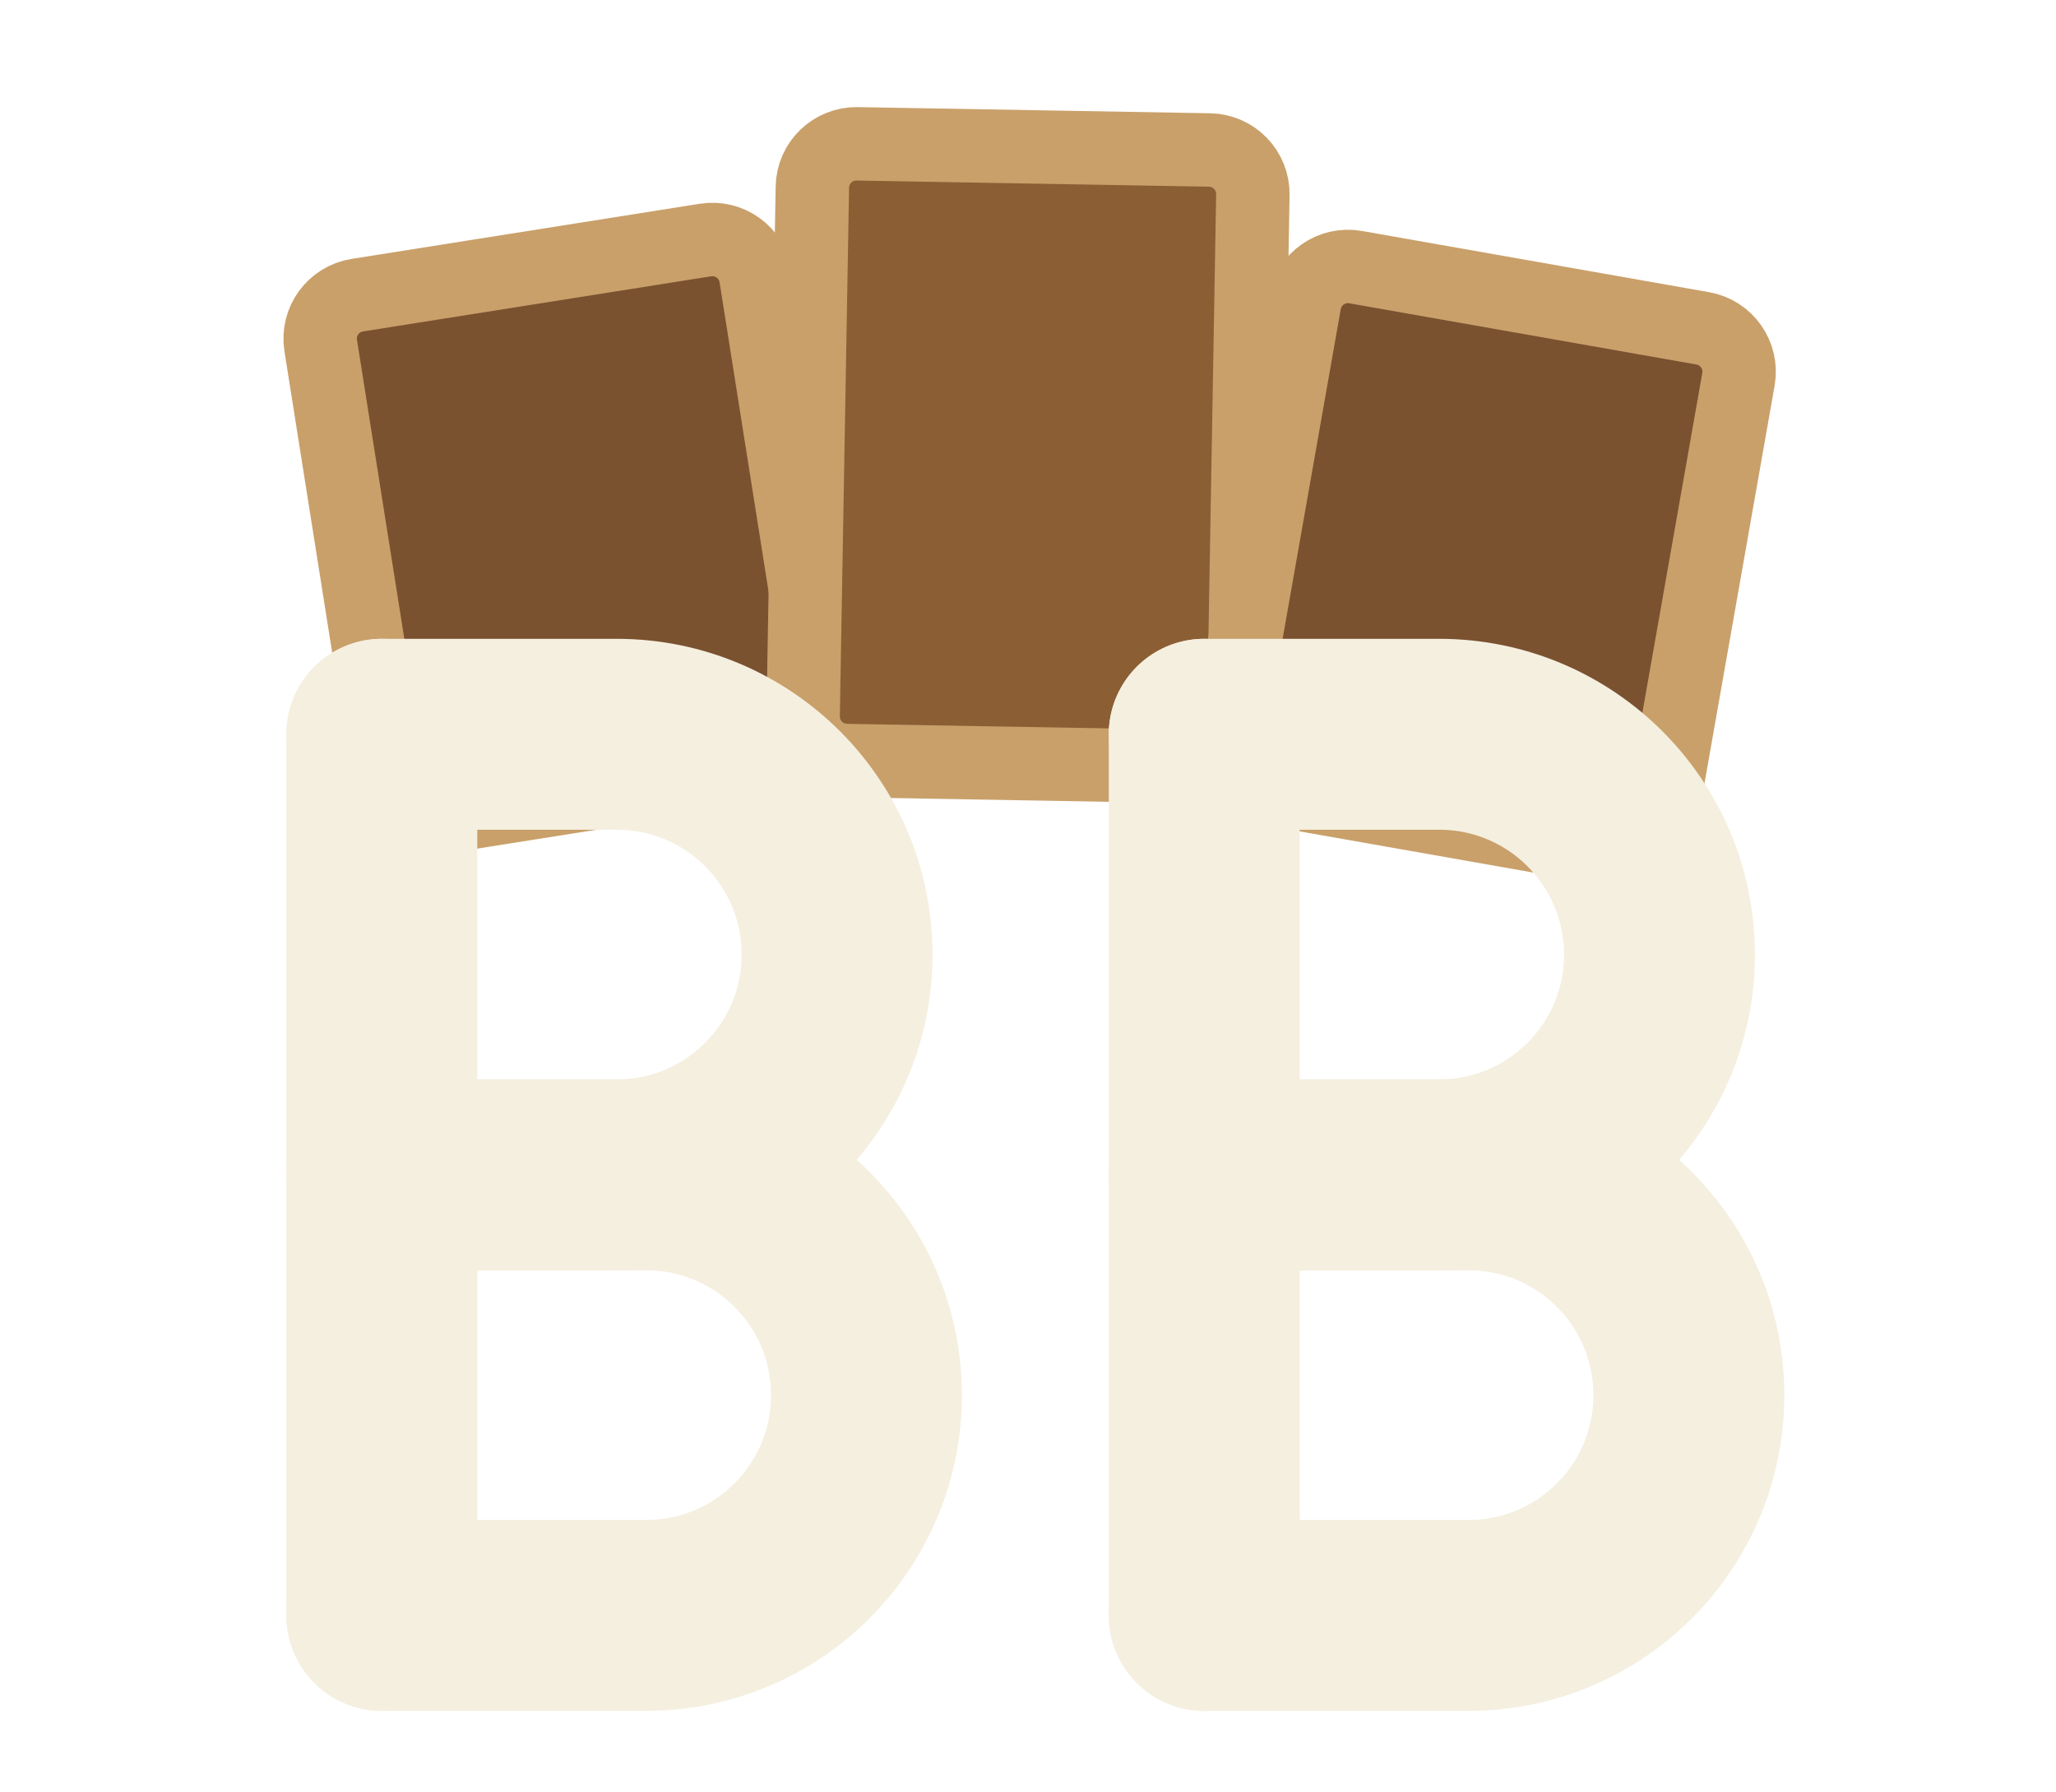
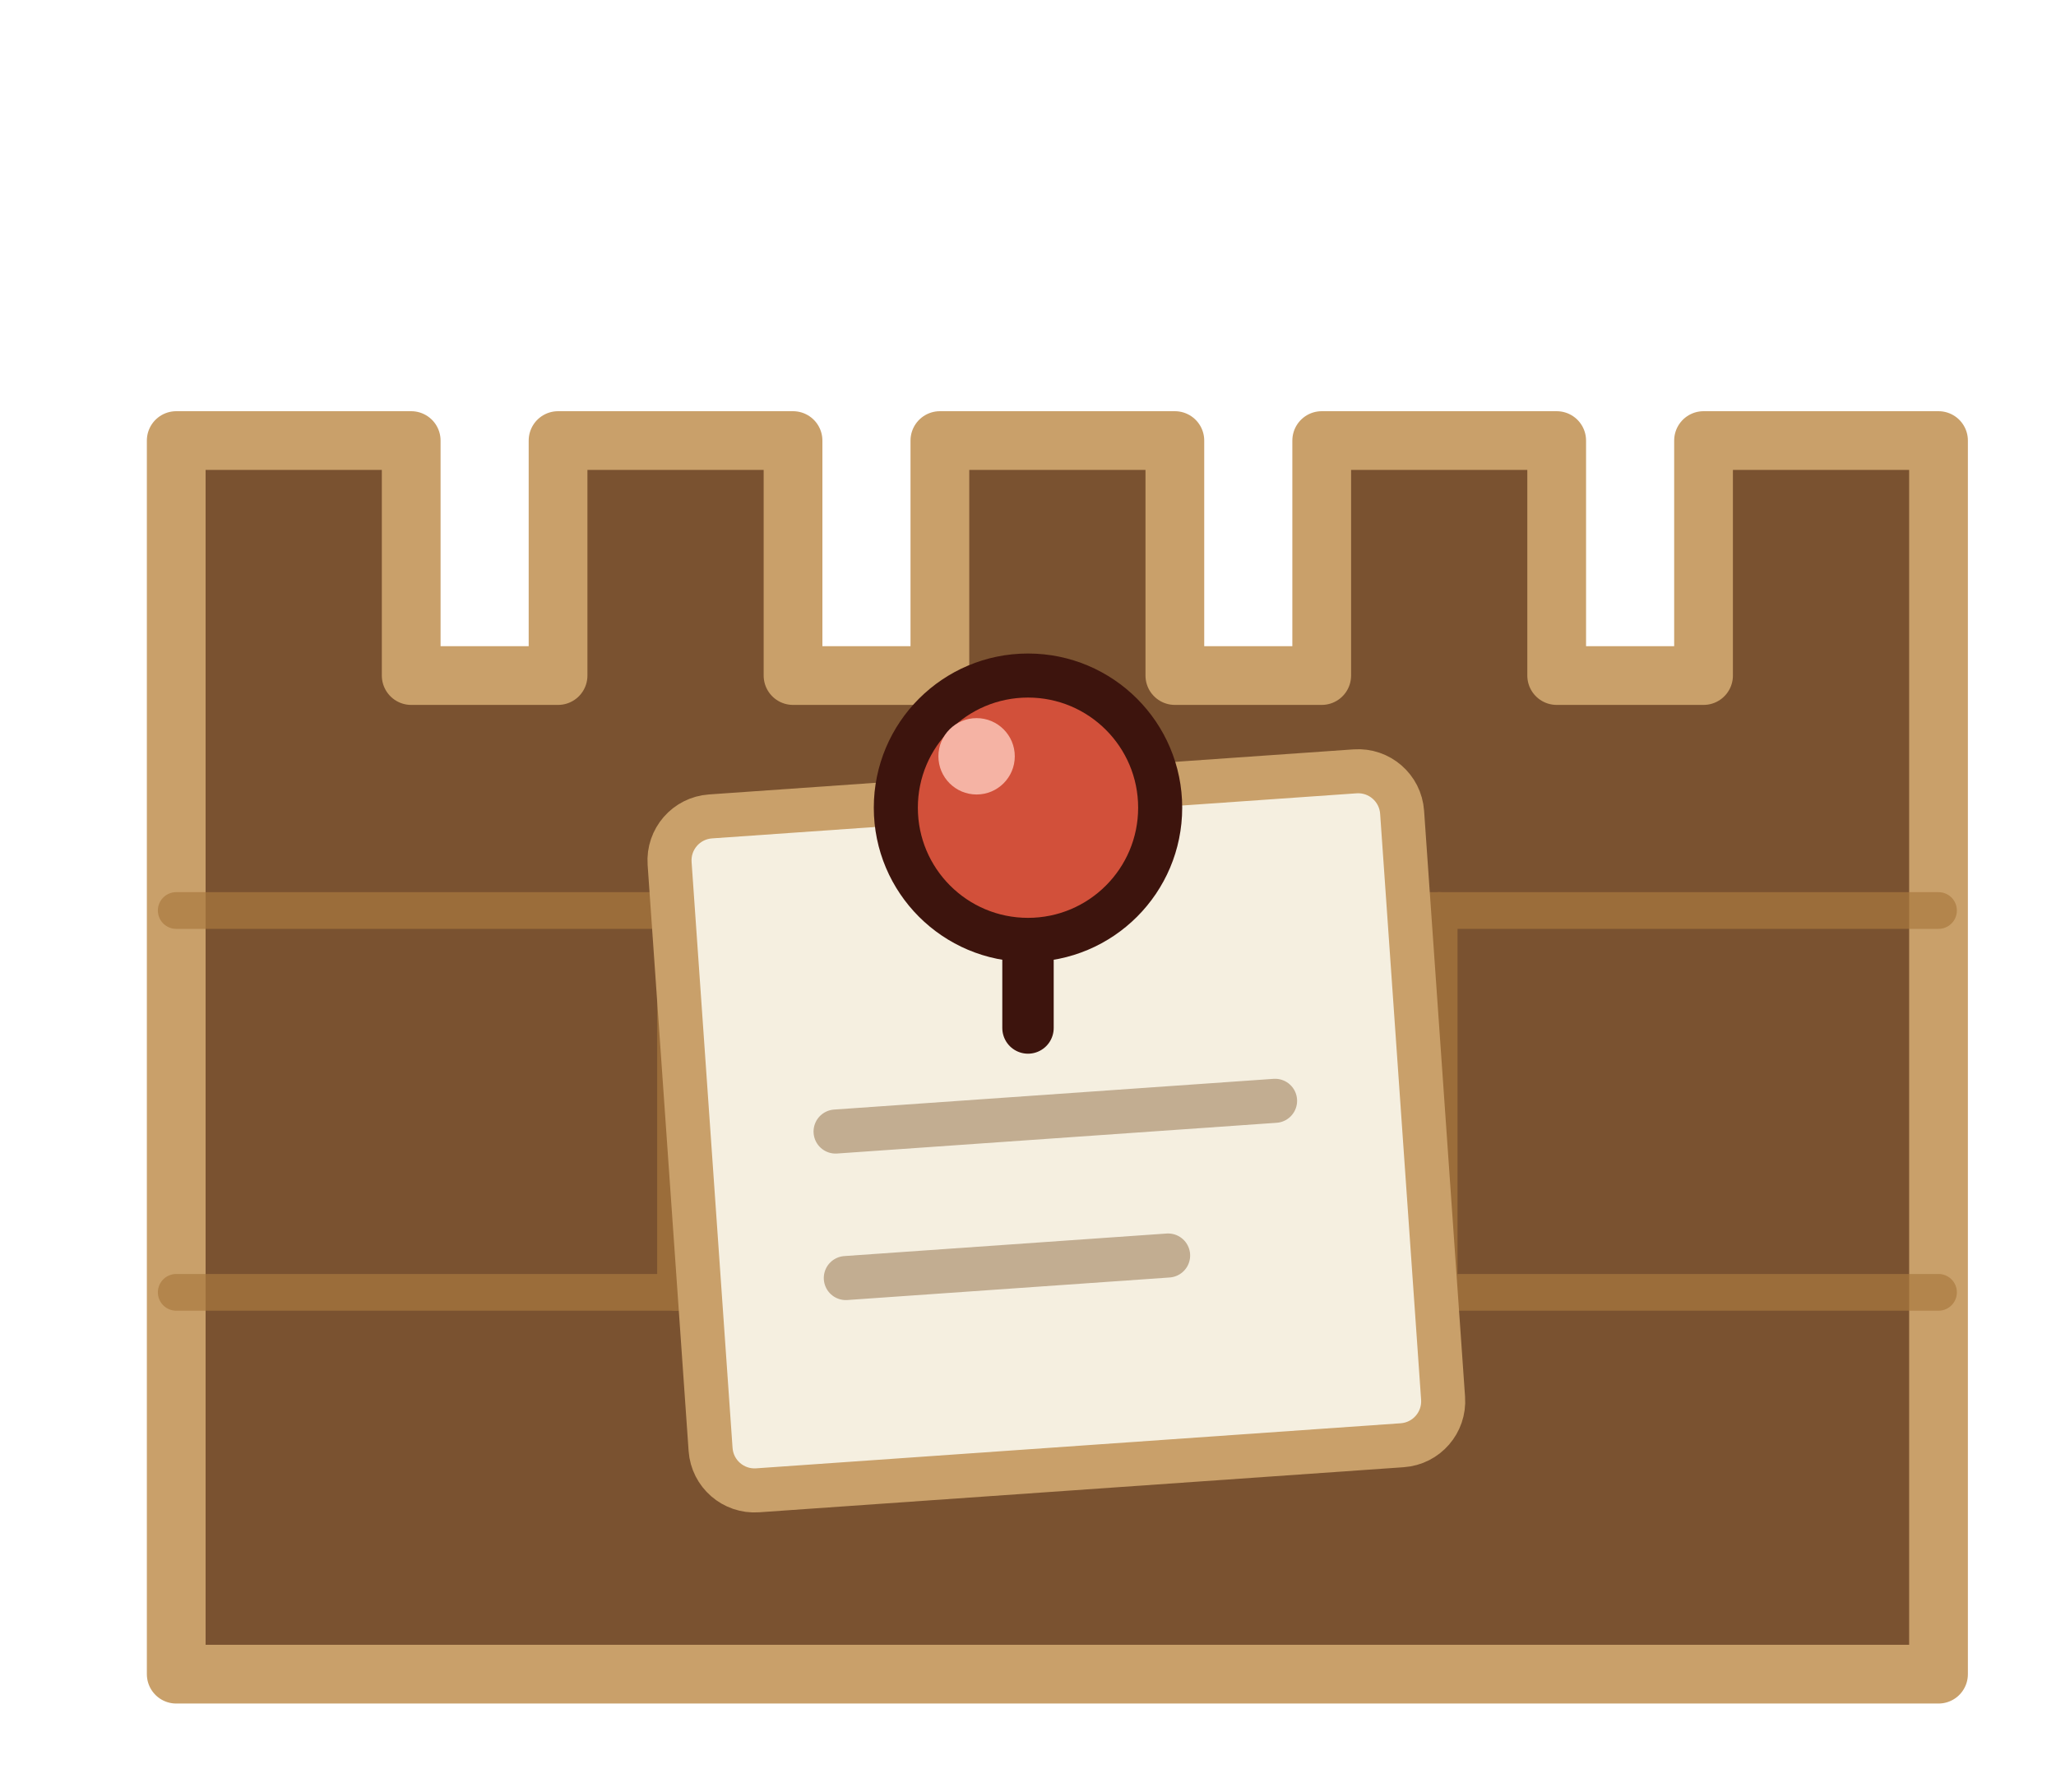
- <svg xmlns="http://www.w3.org/2000/svg" viewBox="0 0 140 122" role="img" aria-label="Borough Boards">
-   <g fill="none" stroke-linecap="round" stroke-linejoin="round">
-     <g stroke="#c9a06a" stroke-width="5">
-       <rect x="24" y="18" width="30" height="36" rx="3" transform="rotate(-9 39 36)" fill="#7a5230" />
-       <rect x="55" y="10" width="30" height="42" rx="3" transform="rotate(1 70 31)" fill="#8b5e34" />
-       <rect x="86" y="20" width="30" height="36" rx="3" transform="rotate(10 101 38)" fill="#7a5230" />
+ <svg xmlns="http://www.w3.org/2000/svg" viewBox="0 0 140 122" role="img" aria-label="Pinhold">
+   <g stroke-linecap="round" stroke-linejoin="round">
+     <path d="M 12 114 V 30 H 28 V 46 H 38 V 30 H 54 V 46 H 64 V 30 H 80 V 46 H 90 V 30 H 106 V 46 H 116 V 30 H 132 V 114 Z" fill="#7a5230" stroke="#c9a06a" stroke-width="4" />
+     <g stroke="#a9793f" stroke-width="2.5" opacity="0.7">
+       <path d="M 12 62 H 132" />
+       <path d="M 12 88 H 132" />
+       <path d="M 46 62 V 88" />
+       <path d="M 98 62 V 88" />
    </g>
-     <g stroke="#f5efe0" stroke-width="13">
-       <path d="M 26 50 V 110" />
-       <path d="M 26 50 H 42 A 15 15 0 0 1 42 80 H 26" />
-       <path d="M 26 80 H 44 A 15 15 0 0 1 44 110 H 26" />
-       <path d="M 82 50 V 110" />
-       <path d="M 82 50 H 98 A 15 15 0 0 1 98 80 H 82" />
-       <path d="M 82 80 H 100 A 15 15 0 0 1 100 110 H 82" />
+     <g transform="rotate(-4 72 78)">
+       <rect x="47" y="54" width="50" height="46" rx="3" fill="#f5efe0" stroke="#c9a06a" stroke-width="3" />
+       <g stroke="#b8a184" stroke-width="3" opacity="0.85">
+         <path d="M 57 76 H 87" />
+         <path d="M 57 86 H 79" />
+       </g>
    </g>
+     <path d="M 70 60 V 70" stroke="#3d140d" stroke-width="3.5" />
+     <circle cx="70" cy="55" r="9" fill="#d2503a" stroke="#3d140d" stroke-width="3" />
+     <circle cx="66.5" cy="51.5" r="2.6" fill="#f5b3a4" />
  </g>
</svg>
